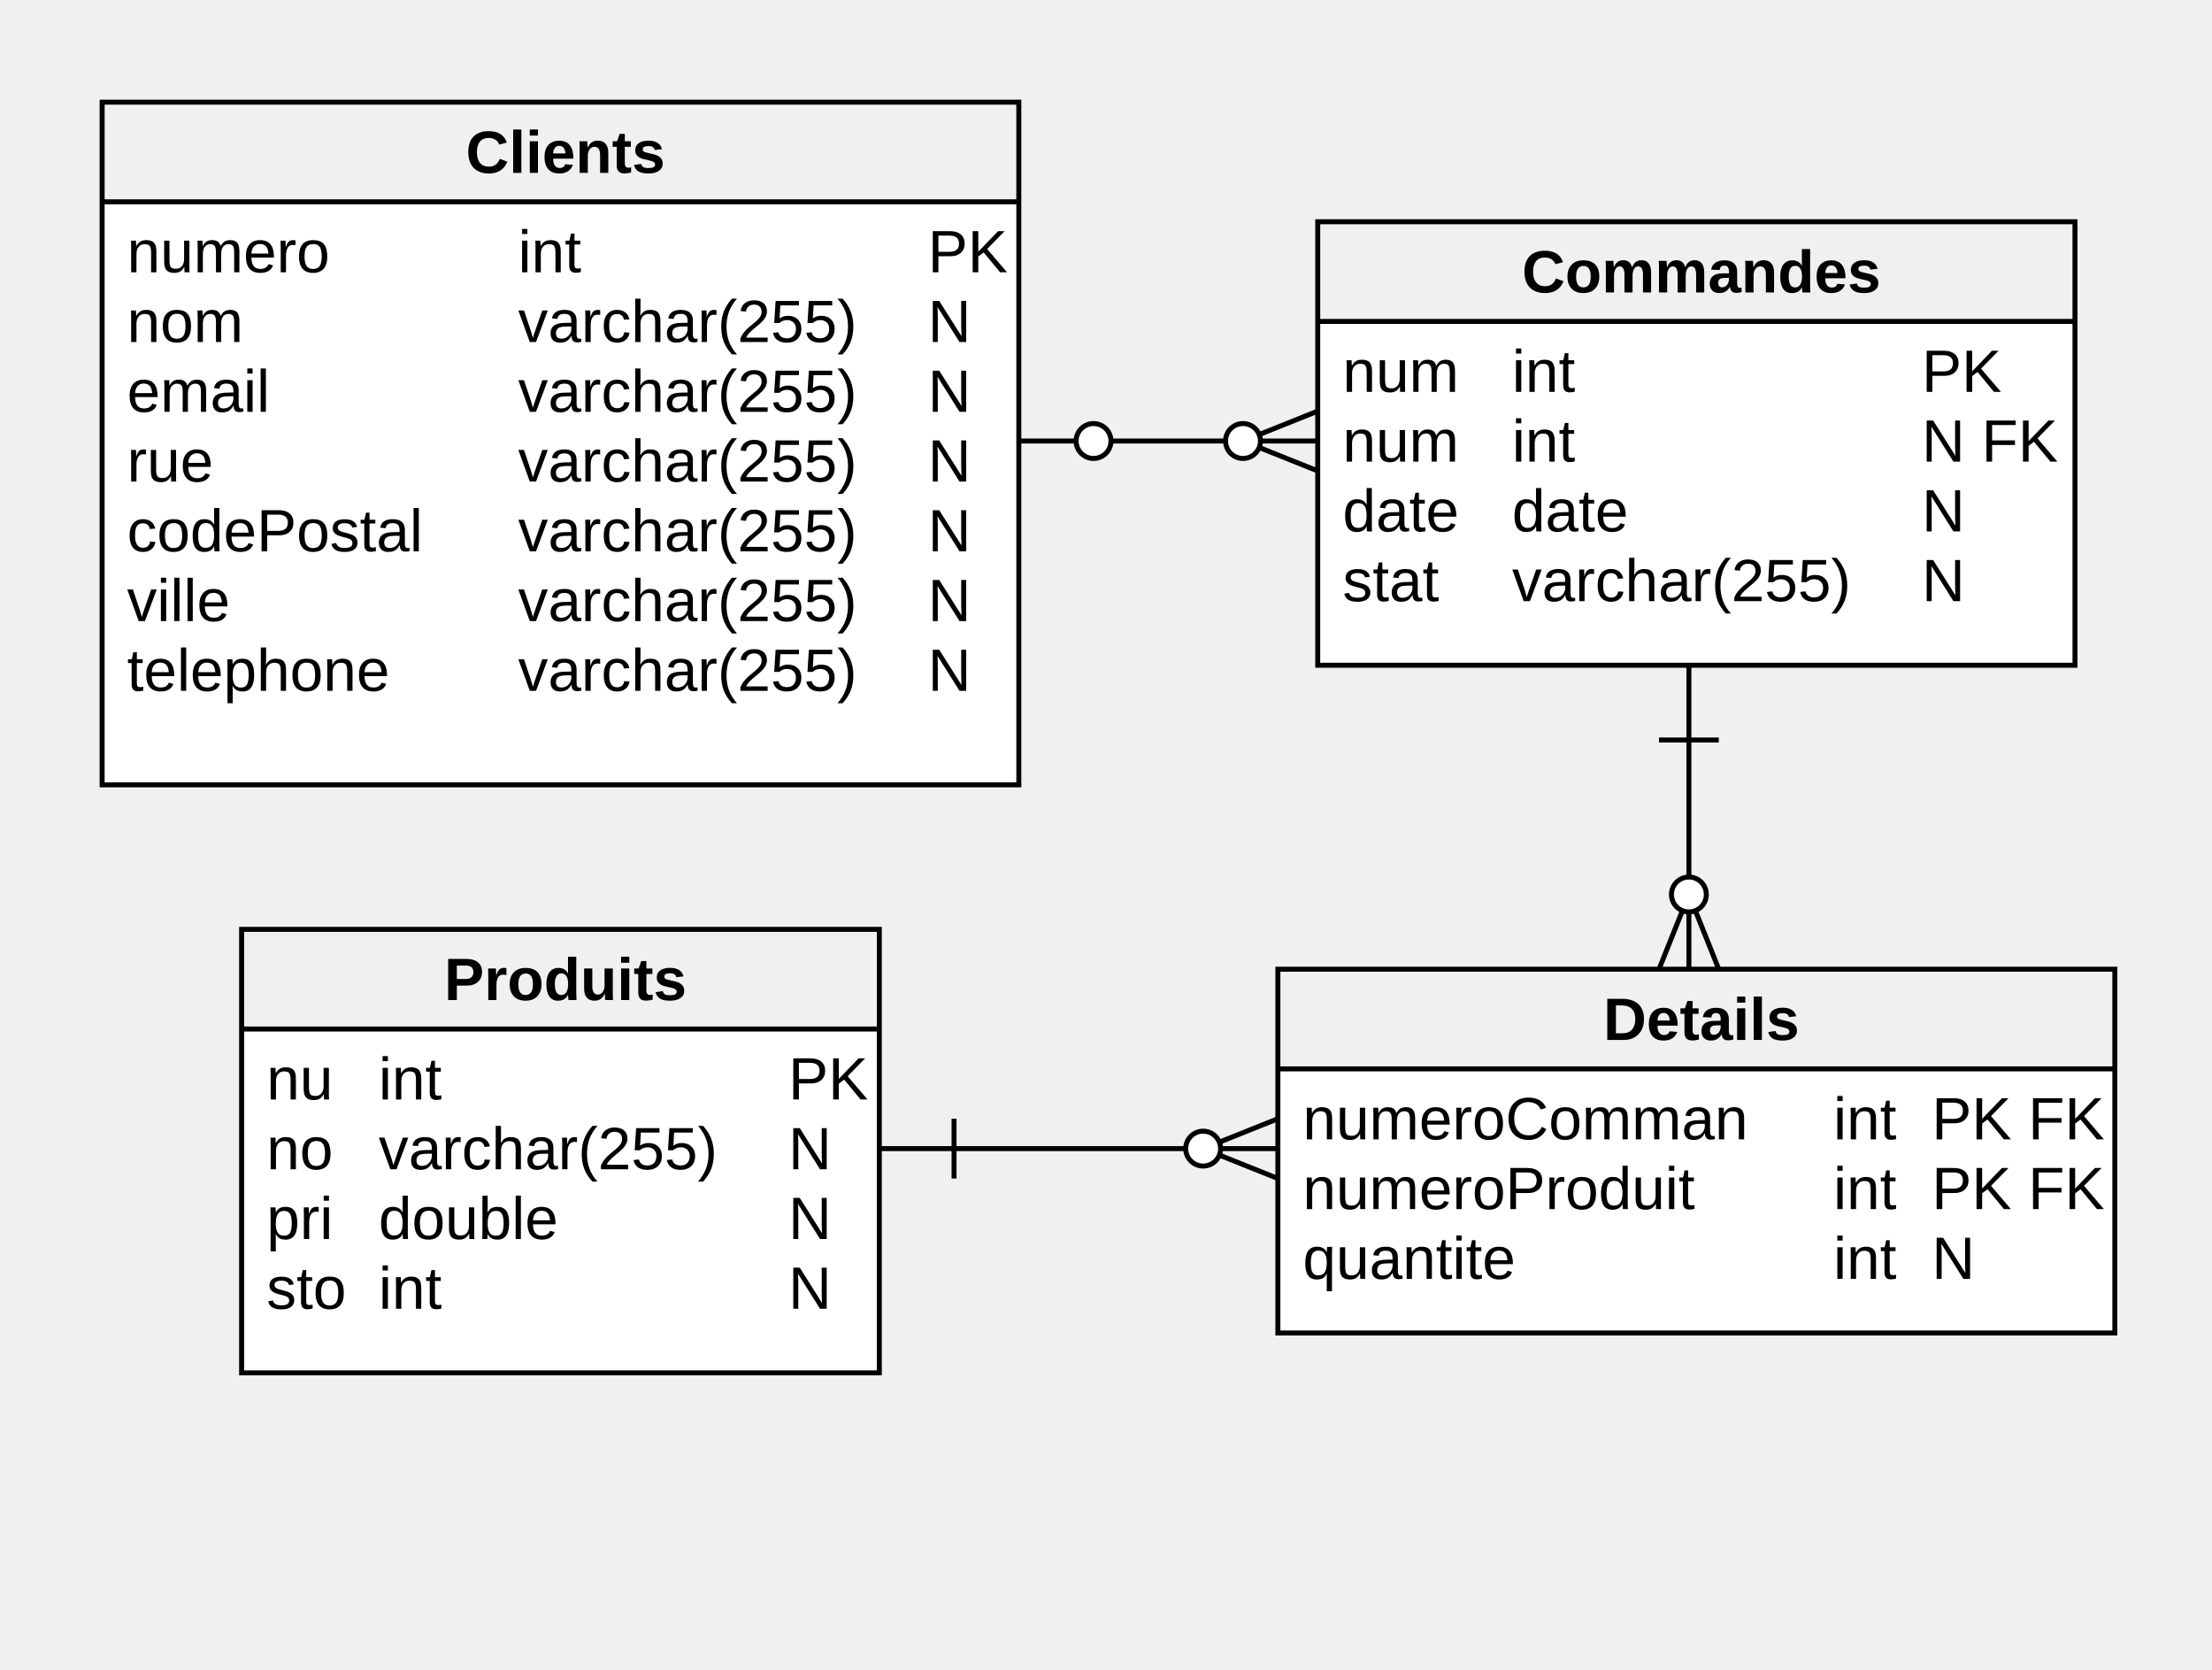
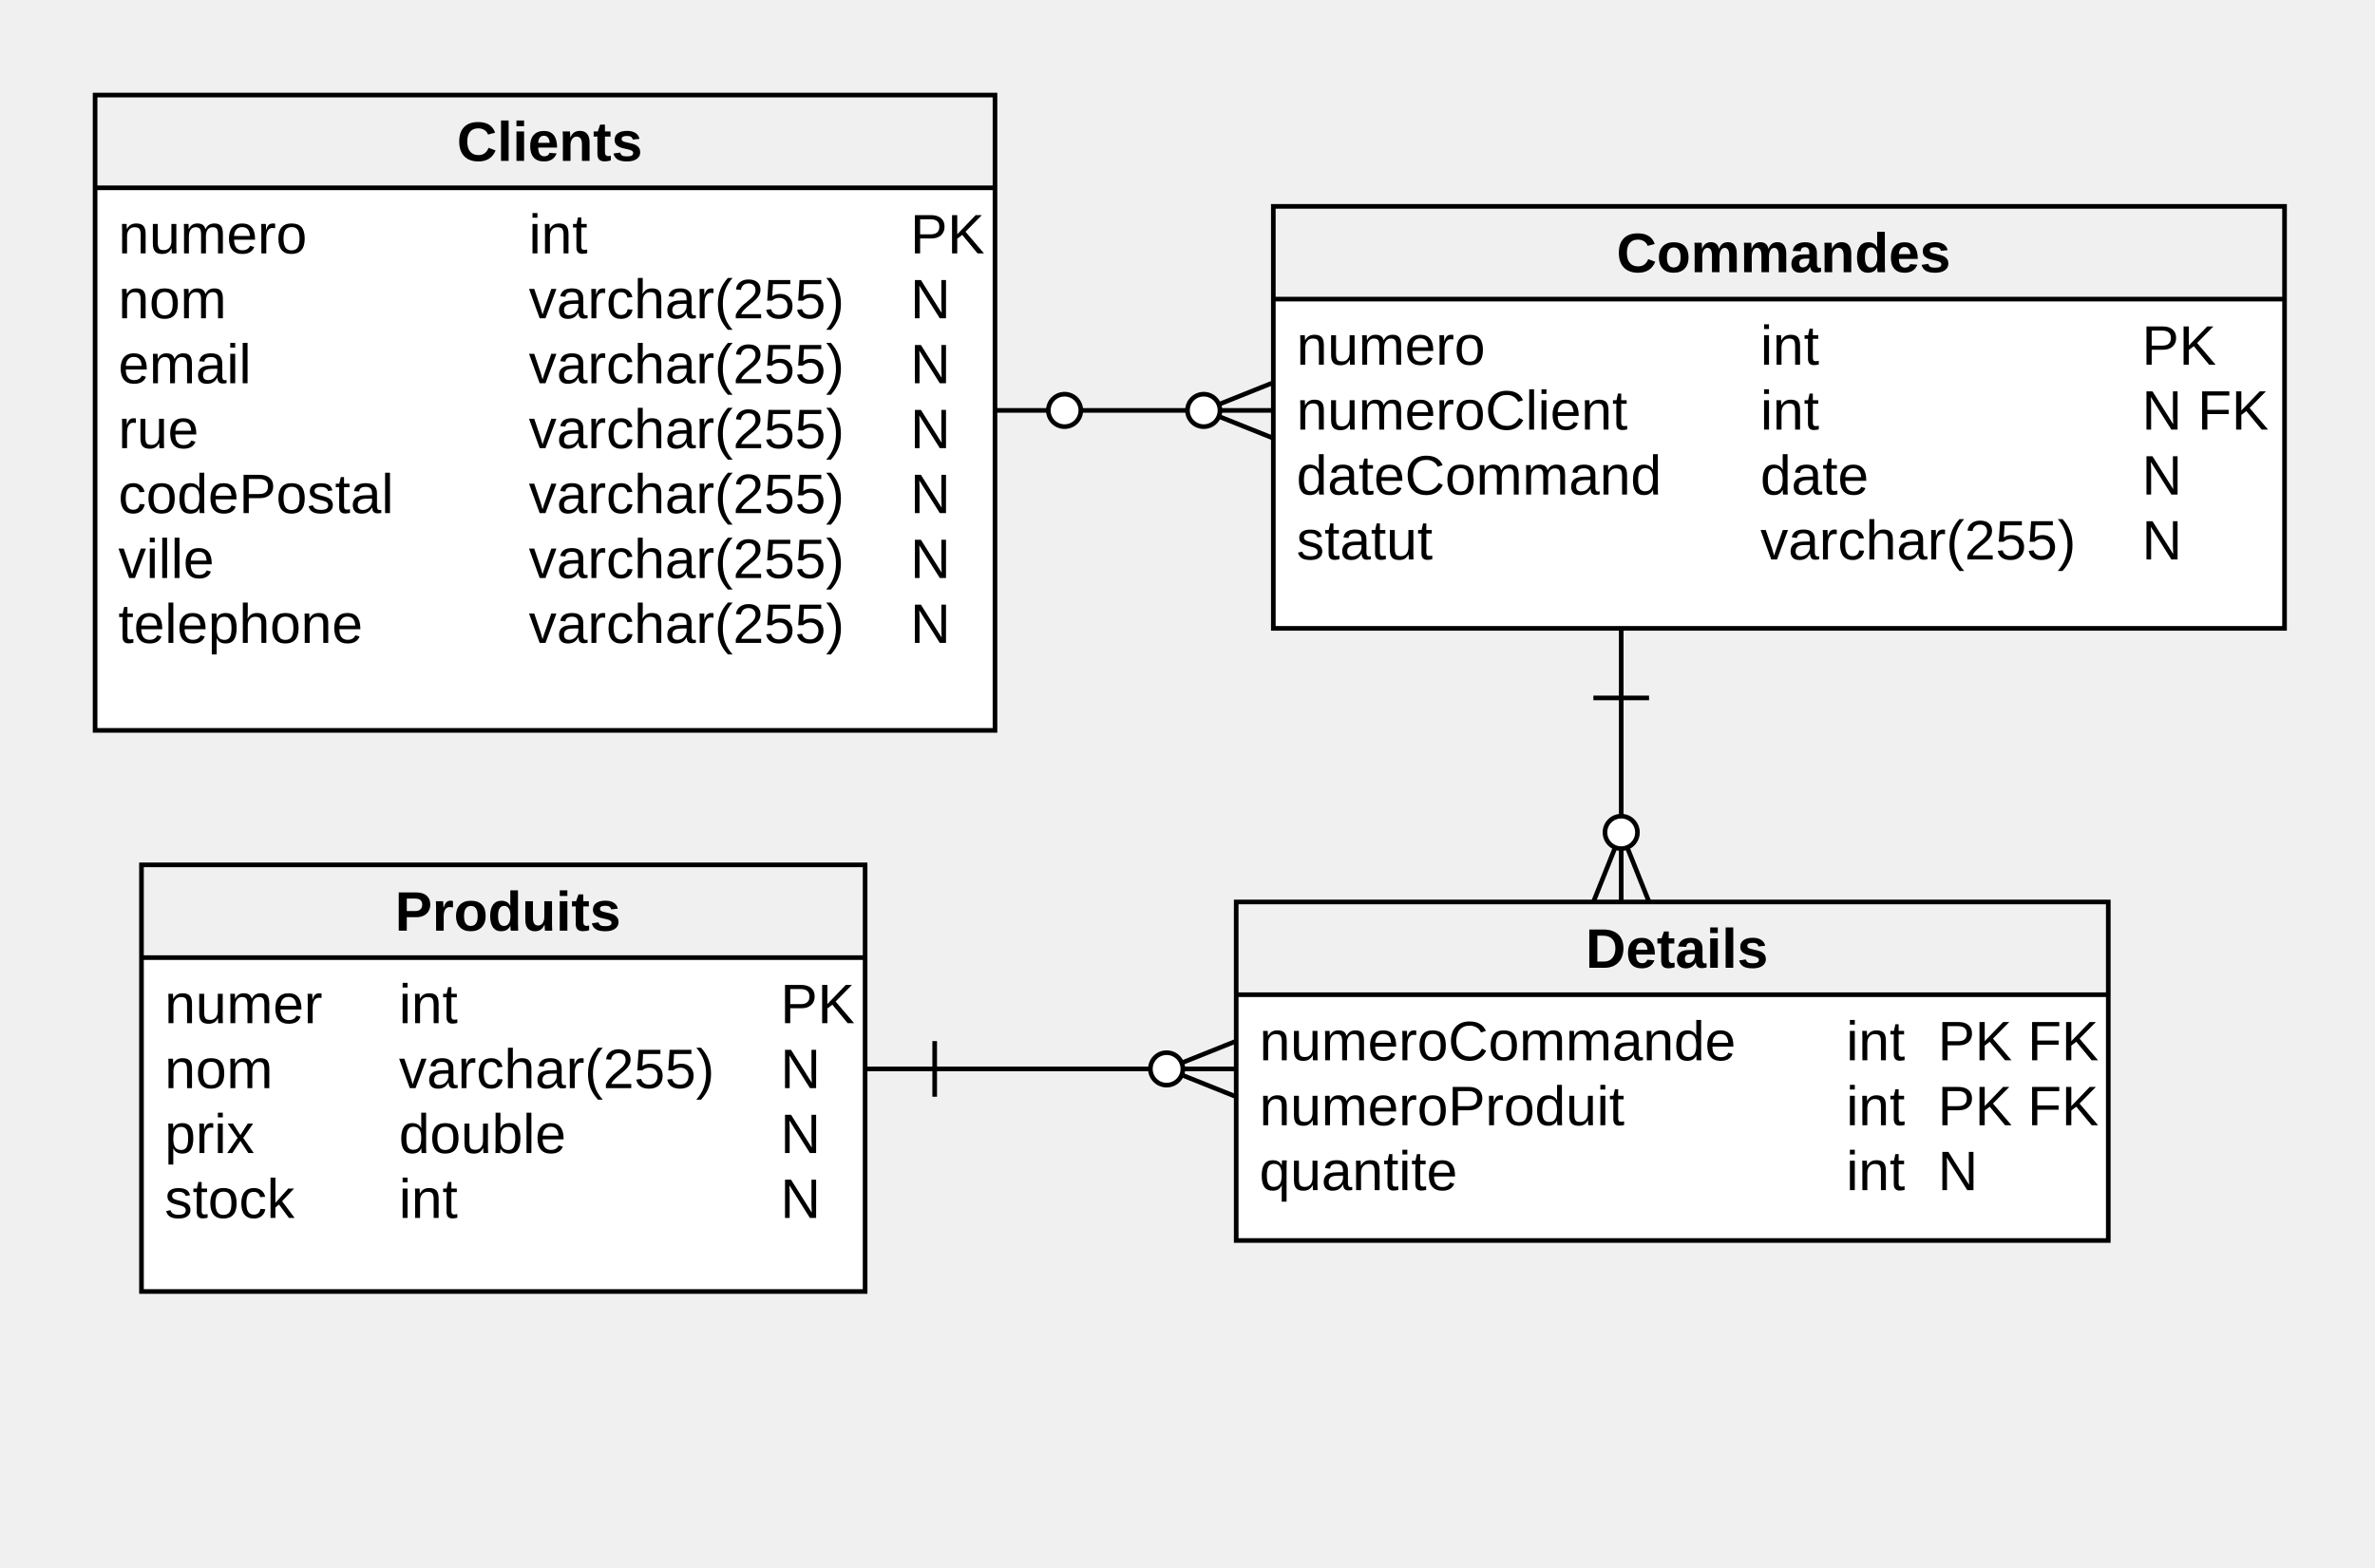
- <svg xmlns="http://www.w3.org/2000/svg" height="335.0" width="444.0">
+ <svg xmlns="http://www.w3.org/2000/svg" height="338.0" width="512.0">
  <g transform="translate(0.5,0.5)">
    <g class="reference">
-       <polyline fill="none" points="192.5,88.0 272.5,88.0" stroke="#000000" stroke-linejoin="miter" />
+       <polyline fill="none" points="193.0,88.0 284.0,88.0" stroke="#000000" stroke-linejoin="miter" />
      <g class="cardinality">
-         <line stroke="#000000" stroke-width="1.0" x1="249.0" x2="264.0" y1="88.0" y2="82.0" />
-         <line stroke="#000000" stroke-width="1.0" x1="249.0" x2="264.0" y1="88.0" y2="94.0" />
-         <g transform="translate(249.0,88.0)">
+         <line stroke="#000000" stroke-width="1.0" x1="259.0" x2="274.0" y1="88.0" y2="82.0" />
+         <line stroke="#000000" stroke-width="1.0" x1="259.0" x2="274.0" y1="88.0" y2="94.0" />
+         <g transform="translate(259.0,88.0)">
          <circle fill="white" r="3.5" stroke="#000000" stroke-width="1.0" />
        </g>
      </g>
      <g class="mandatory">
-         <g transform="translate(219.0,88.0)">
+         <g transform="translate(229.0,88.0)">
          <circle fill="white" r="3.5" stroke="#000000" stroke-width="1.0" />
        </g>
      </g>
    </g>
    <g class="reference">
-       <polyline fill="none" points="338.5,122.0 338.5,203.0" stroke="#000000" stroke-linejoin="miter" />
+       <polyline fill="none" points="349.0,122.0 349.0,204.0" stroke="#000000" stroke-linejoin="miter" />
      <g class="cardinality">
-         <line stroke="#000000" stroke-width="1.0" x1="338.5" x2="332.5" y1="179.0" y2="194.0" />
-         <line stroke="#000000" stroke-width="1.0" x1="338.5" x2="344.5" y1="179.0" y2="194.0" />
-         <g transform="translate(338.5,179.0)">
+         <line stroke="#000000" stroke-width="1.0" x1="349.0" x2="343.0" y1="179.0" y2="194.0" />
+         <line stroke="#000000" stroke-width="1.0" x1="349.0" x2="355.0" y1="179.0" y2="194.0" />
+         <g transform="translate(349.0,179.0)">
          <circle fill="white" r="3.5" stroke="#000000" stroke-width="1.0" />
        </g>
      </g>
      <g class="mandatory">
-         <line stroke="#000000" stroke-width="1.0" x1="332.5" x2="344.5" y1="148.0" y2="148.0" />
+         <line stroke="#000000" stroke-width="1.0" x1="343.0" x2="355.0" y1="150.0" y2="150.0" />
      </g>
    </g>
    <g class="reference">
-       <polyline fill="none" points="164.5,230.0 264.5,230.0" stroke="#000000" stroke-linejoin="miter" />
+       <polyline fill="none" points="147.0,230.0 276.0,230.0" stroke="#000000" stroke-linejoin="miter" />
      <g class="cardinality">
-         <line stroke="#000000" stroke-width="1.0" x1="241.0" x2="256.0" y1="230.0" y2="224.0" />
-         <line stroke="#000000" stroke-width="1.0" x1="241.0" x2="256.0" y1="230.0" y2="236.0" />
-         <g transform="translate(241.0,230.0)">
+         <line stroke="#000000" stroke-width="1.0" x1="251.0" x2="266.0" y1="230.0" y2="224.0" />
+         <line stroke="#000000" stroke-width="1.0" x1="251.0" x2="266.0" y1="230.0" y2="236.0" />
+         <g transform="translate(251.0,230.0)">
          <circle fill="white" r="3.5" stroke="#000000" stroke-width="1.0" />
        </g>
      </g>
      <g class="mandatory">
-         <line stroke="#000000" stroke-width="1.0" x1="191.0" x2="191.0" y1="224.0" y2="236.0" />
+         <line stroke="#000000" stroke-width="1.0" x1="201.0" x2="201.0" y1="224.0" y2="236.0" />
      </g>
    </g>
    <g class="table" transform="translate(20.0,20.0)">
      <g transform="translate(0.0,0.0)">
-         <rect fill="#f0f0f0" height="20.0" width="184.0" />
-       </g>
-       <g transform="translate(0.0,0.0)">
-         <text fill="black" font-family="arial, sans-serif" font-size="12" font-weight="700" text-anchor="middle" x="93.0" y="14.191">Clients</text>
-       </g>
-       <g transform="translate(0.0,20.0)">
-         <rect fill="#ffffff" height="117.0" width="184.0" />
+         <rect fill="#f0f0f0" height="20.0" width="194.0" />
+       </g>
+       <g transform="translate(0.0,0.0)">
+         <text fill="black" font-family="arial, sans-serif" font-size="12" font-weight="700" text-anchor="middle" x="98.0" y="14.191">Clients</text>
+       </g>
+       <g transform="translate(0.0,20.0)">
+         <rect fill="#ffffff" height="117.0" width="194.0" />
        <g transform="translate(4.0,3.0)">
          <g transform="translate(0.0,0.0)">
            <text fill="black" font-family="arial, sans-serif" font-size="12" font-weight="400" x="1.0" y="11.139">numero</text>
          </g>
          <g transform="translate(0.0,14.0)">
            <text fill="black" font-family="arial, sans-serif" font-size="12" font-weight="400" x="1.0" y="11.139">nom</text>
          </g>
          <g transform="translate(0.0,28.0)">
            <text fill="black" font-family="arial, sans-serif" font-size="12" font-weight="400" x="1.0" y="11.139">email</text>
          </g>
          <g transform="translate(0.0,42.0)">
            <text fill="black" font-family="arial, sans-serif" font-size="12" font-weight="400" x="1.0" y="11.139">rue</text>
          </g>
          <g transform="translate(0.0,56.0)">
            <text fill="black" font-family="arial, sans-serif" font-size="12" font-weight="400" x="1.0" y="11.139">codePostal</text>
          </g>
          <g transform="translate(0.0,70.0)">
            <text fill="black" font-family="arial, sans-serif" font-size="12" font-weight="400" x="1.0" y="11.139">ville</text>
          </g>
          <g transform="translate(0.0,84.0)">
            <text fill="black" font-family="arial, sans-serif" font-size="12" font-weight="400" x="1.0" y="11.139">telephone</text>
          </g>
        </g>
-         <g transform="translate(82.5,3.0)">
+         <g transform="translate(92.5,3.0)">
          <g transform="translate(0.0,0.0)">
            <text fill="black" font-family="arial, sans-serif" font-size="12" font-weight="400" x="1.0" y="11.139">int</text>
          </g>
          <g transform="translate(0.0,14.0)">
            <text fill="black" font-family="arial, sans-serif" font-size="12" font-weight="400" x="1.0" y="11.139">varchar(255)</text>
          </g>
          <g transform="translate(0.0,28.0)">
            <text fill="black" font-family="arial, sans-serif" font-size="12" font-weight="400" x="1.0" y="11.139">varchar(255)</text>
          </g>
          <g transform="translate(0.0,42.0)">
            <text fill="black" font-family="arial, sans-serif" font-size="12" font-weight="400" x="1.0" y="11.139">varchar(255)</text>
          </g>
          <g transform="translate(0.0,56.0)">
            <text fill="black" font-family="arial, sans-serif" font-size="12" font-weight="400" x="1.0" y="11.139">varchar(255)</text>
          </g>
          <g transform="translate(0.0,70.0)">
            <text fill="black" font-family="arial, sans-serif" font-size="12" font-weight="400" x="1.0" y="11.139">varchar(255)</text>
          </g>
          <g transform="translate(0.0,84.0)">
            <text fill="black" font-family="arial, sans-serif" font-size="12" font-weight="400" x="1.0" y="11.139">varchar(255)</text>
          </g>
        </g>
-         <g transform="translate(164.75,3.0)">
+         <g transform="translate(174.75,3.0)">
          <g transform="translate(0.0,0.0)">
            <text fill="black" font-family="arial, sans-serif" font-size="12" font-weight="400" x="1.0" y="11.139">PK</text>
          </g>
          <g transform="translate(0.0,14.0)">
            <text fill="black" font-family="arial, sans-serif" font-size="12" font-weight="400" x="1.0" y="11.139">N</text>
          </g>
          <g transform="translate(0.0,28.0)">
            <text fill="black" font-family="arial, sans-serif" font-size="12" font-weight="400" x="1.0" y="11.139">N</text>
          </g>
          <g transform="translate(0.0,42.0)">
            <text fill="black" font-family="arial, sans-serif" font-size="12" font-weight="400" x="1.0" y="11.139">N</text>
          </g>
          <g transform="translate(0.0,56.0)">
            <text fill="black" font-family="arial, sans-serif" font-size="12" font-weight="400" x="1.0" y="11.139">N</text>
          </g>
          <g transform="translate(0.0,70.0)">
            <text fill="black" font-family="arial, sans-serif" font-size="12" font-weight="400" x="1.0" y="11.139">N</text>
          </g>
          <g transform="translate(0.0,84.0)">
            <text fill="black" font-family="arial, sans-serif" font-size="12" font-weight="400" x="1.0" y="11.139">N</text>
          </g>
        </g>
      </g>
-       <polyline fill="none" points="0.0,20.0 0.0,0.0 184.0,0.0 184.0,20.0 0.0,20.0 0.0,137.0 184.0,137.0 184.0,20.0" stroke="#000000" stroke-linejoin="miter" />
-     </g>
-     <g class="table" transform="translate(264.0,44.0)">
-       <g transform="translate(0.0,0.0)">
-         <rect fill="#f0f0f0" height="20.0" width="152.0" />
-       </g>
-       <g transform="translate(0.0,0.0)">
-         <text fill="black" font-family="arial, sans-serif" font-size="12" font-weight="700" text-anchor="middle" x="77.0" y="14.191">Commandes</text>
-       </g>
-       <g transform="translate(0.0,20.0)">
-         <rect fill="#ffffff" height="69.0" width="152.0" />
-         <g transform="translate(4.0,3.0)">
-           <g transform="translate(0.0,0.0)">
-             <text fill="black" font-family="arial, sans-serif" font-size="12" font-weight="400" x="1.0" y="11.139">num</text>
-           </g>
-           <g transform="translate(0.0,14.0)">
-             <text fill="black" font-family="arial, sans-serif" font-size="12" font-weight="400" x="1.0" y="11.139">num</text>
+       <polyline fill="none" points="0.0,20.0 0.0,0.0 194.0,0.0 194.0,20.0 0.0,20.0 0.0,137.0 194.0,137.0 194.0,20.0" stroke="#000000" stroke-linejoin="miter" />
+     </g>
+     <g class="table" transform="translate(274.0,44.0)">
+       <g transform="translate(0.0,0.0)">
+         <rect fill="#f0f0f0" height="20.0" width="218.0" />
+       </g>
+       <g transform="translate(0.0,0.0)">
+         <text fill="black" font-family="arial, sans-serif" font-size="12" font-weight="700" text-anchor="middle" x="110.0" y="14.191">Commandes</text>
+       </g>
+       <g transform="translate(0.0,20.0)">
+         <rect fill="#ffffff" height="71.0" width="218.0" />
+         <g transform="translate(4.0,3.0)">
+           <g transform="translate(0.0,0.0)">
+             <text fill="black" font-family="arial, sans-serif" font-size="12" font-weight="400" x="1.0" y="11.139">numero</text>
+           </g>
+           <g transform="translate(0.0,14.0)">
+             <text fill="black" font-family="arial, sans-serif" font-size="12" font-weight="400" x="1.0" y="11.139">numeroClient</text>
+           </g>
+           <g transform="translate(0.0,28.0)">
+             <text fill="black" font-family="arial, sans-serif" font-size="12" font-weight="400" x="1.0" y="11.139">dateCommand</text>
+           </g>
+           <g transform="translate(0.0,42.0)">
+             <text fill="black" font-family="arial, sans-serif" font-size="12" font-weight="400" x="1.0" y="11.139">statut</text>
+           </g>
+         </g>
+         <g transform="translate(104.0,3.0)">
+           <g transform="translate(0.0,0.0)">
+             <text fill="black" font-family="arial, sans-serif" font-size="12" font-weight="400" x="1.0" y="11.139">int</text>
+           </g>
+           <g transform="translate(0.0,14.0)">
+             <text fill="black" font-family="arial, sans-serif" font-size="12" font-weight="400" x="1.0" y="11.139">int</text>
          </g>
          <g transform="translate(0.0,28.0)">
            <text fill="black" font-family="arial, sans-serif" font-size="12" font-weight="400" x="1.0" y="11.139">date</text>
          </g>
          <g transform="translate(0.0,42.0)">
-             <text fill="black" font-family="arial, sans-serif" font-size="12" font-weight="400" x="1.0" y="11.139">stat</text>
-           </g>
-         </g>
-         <g transform="translate(38.0,3.0)">
-           <g transform="translate(0.0,0.0)">
-             <text fill="black" font-family="arial, sans-serif" font-size="12" font-weight="400" x="1.0" y="11.139">int</text>
-           </g>
-           <g transform="translate(0.0,14.0)">
-             <text fill="black" font-family="arial, sans-serif" font-size="12" font-weight="400" x="1.0" y="11.139">int</text>
-           </g>
-           <g transform="translate(0.0,28.0)">
-             <text fill="black" font-family="arial, sans-serif" font-size="12" font-weight="400" x="1.0" y="11.139">date</text>
-           </g>
-           <g transform="translate(0.0,42.0)">
-             <text fill="black" font-family="arial, sans-serif" font-size="12" font-weight="400" x="1.0" y="11.139">varchar(255)</text>
-           </g>
-         </g>
-         <g transform="translate(120.25,3.0)">
+             <text fill="black" font-family="arial, sans-serif" font-size="12" font-weight="400" x="1.0" y="11.139">varchar(255)</text>
+           </g>
+         </g>
+         <g transform="translate(186.25,3.0)">
          <g transform="translate(0.0,0.0)">
            <text fill="black" font-family="arial, sans-serif" font-size="12" font-weight="400" x="1.0" y="11.139">PK</text>
          </g>
          <g transform="translate(0.0,14.0)">
            <text fill="black" font-family="arial, sans-serif" font-size="12" font-weight="400" x="1.0" y="11.139">N FK</text>
          </g>
          <g transform="translate(0.0,28.0)">
            <text fill="black" font-family="arial, sans-serif" font-size="12" font-weight="400" x="1.0" y="11.139">N</text>
          </g>
          <g transform="translate(0.0,42.0)">
            <text fill="black" font-family="arial, sans-serif" font-size="12" font-weight="400" x="1.0" y="11.139">N</text>
          </g>
        </g>
      </g>
-       <polyline fill="none" points="0.0,20.0 0.0,0.0 152.0,0.0 152.0,20.0 0.0,20.0 0.0,89.0 152.0,89.0 152.0,20.0" stroke="#000000" stroke-linejoin="miter" />
-     </g>
-     <g class="table" transform="translate(48.0,186.0)">
-       <g transform="translate(0.0,0.0)">
-         <rect fill="#f0f0f0" height="20.0" width="128.0" />
-       </g>
-       <g transform="translate(0.0,0.0)">
-         <text fill="black" font-family="arial, sans-serif" font-size="12" font-weight="700" text-anchor="middle" x="65.0" y="14.191">Produits</text>
-       </g>
-       <g transform="translate(0.0,20.0)">
-         <rect fill="#ffffff" height="69.0" width="128.0" />
-         <g transform="translate(4.0,3.0)">
-           <g transform="translate(0.0,0.0)">
-             <text fill="black" font-family="arial, sans-serif" font-size="12" font-weight="400" x="1.0" y="11.139">nu</text>
-           </g>
-           <g transform="translate(0.0,14.0)">
-             <text fill="black" font-family="arial, sans-serif" font-size="12" font-weight="400" x="1.0" y="11.139">no</text>
-           </g>
-           <g transform="translate(0.0,28.0)">
-             <text fill="black" font-family="arial, sans-serif" font-size="12" font-weight="400" x="1.0" y="11.139">pri</text>
-           </g>
-           <g transform="translate(0.0,42.0)">
-             <text fill="black" font-family="arial, sans-serif" font-size="12" font-weight="400" x="1.0" y="11.139">sto</text>
-           </g>
-         </g>
-         <g transform="translate(26.5,3.0)">
+       <polyline fill="none" points="0.0,20.0 0.0,0.0 218.0,0.0 218.0,20.0 0.0,20.0 0.0,91.0 218.0,91.0 218.0,20.0" stroke="#000000" stroke-linejoin="miter" />
+     </g>
+     <g class="table" transform="translate(30.0,186.0)">
+       <g transform="translate(0.0,0.0)">
+         <rect fill="#f0f0f0" height="20.0" width="156.0" />
+       </g>
+       <g transform="translate(0.0,0.0)">
+         <text fill="black" font-family="arial, sans-serif" font-size="12" font-weight="700" text-anchor="middle" x="79.0" y="14.191">Produits</text>
+       </g>
+       <g transform="translate(0.0,20.0)">
+         <rect fill="#ffffff" height="72.0" width="156.0" />
+         <g transform="translate(4.0,3.0)">
+           <g transform="translate(0.0,0.0)">
+             <text fill="black" font-family="arial, sans-serif" font-size="12" font-weight="400" x="1.0" y="11.139">numer</text>
+           </g>
+           <g transform="translate(0.0,14.0)">
+             <text fill="black" font-family="arial, sans-serif" font-size="12" font-weight="400" x="1.0" y="11.139">nom</text>
+           </g>
+           <g transform="translate(0.0,28.0)">
+             <text fill="black" font-family="arial, sans-serif" font-size="12" font-weight="400" x="1.0" y="11.139">prix</text>
+           </g>
+           <g transform="translate(0.0,42.0)">
+             <text fill="black" font-family="arial, sans-serif" font-size="12" font-weight="400" x="1.0" y="11.139">stock</text>
+           </g>
+         </g>
+         <g transform="translate(54.5,3.0)">
          <g transform="translate(0.0,0.0)">
            <text fill="black" font-family="arial, sans-serif" font-size="12" font-weight="400" x="1.0" y="11.139">int</text>
          </g>
          <g transform="translate(0.0,14.0)">
            <text fill="black" font-family="arial, sans-serif" font-size="12" font-weight="400" x="1.0" y="11.139">varchar(255)</text>
          </g>
          <g transform="translate(0.0,28.0)">
            <text fill="black" font-family="arial, sans-serif" font-size="12" font-weight="400" x="1.0" y="11.139">double</text>
          </g>
          <g transform="translate(0.0,42.0)">
            <text fill="black" font-family="arial, sans-serif" font-size="12" font-weight="400" x="1.0" y="11.139">int</text>
          </g>
        </g>
-         <g transform="translate(108.75,3.0)">
+         <g transform="translate(136.75,3.0)">
          <g transform="translate(0.0,0.0)">
            <text fill="black" font-family="arial, sans-serif" font-size="12" font-weight="400" x="1.0" y="11.139">PK</text>
          </g>
          <g transform="translate(0.0,14.0)">
            <text fill="black" font-family="arial, sans-serif" font-size="12" font-weight="400" x="1.0" y="11.139">N</text>
          </g>
          <g transform="translate(0.0,28.0)">
            <text fill="black" font-family="arial, sans-serif" font-size="12" font-weight="400" x="1.0" y="11.139">N</text>
          </g>
          <g transform="translate(0.0,42.0)">
            <text fill="black" font-family="arial, sans-serif" font-size="12" font-weight="400" x="1.0" y="11.139">N</text>
          </g>
        </g>
      </g>
-       <polyline fill="none" points="0.0,20.0 0.0,0.0 128.0,0.0 128.0,20.0 0.0,20.0 0.0,89.0 128.0,89.0 128.0,20.0" stroke="#000000" stroke-linejoin="miter" />
-     </g>
-     <g class="table" transform="translate(256.0,194.0)">
-       <g transform="translate(0.0,0.0)">
-         <rect fill="#f0f0f0" height="20.0" width="168.0" />
-       </g>
-       <g transform="translate(0.0,0.0)">
-         <text fill="black" font-family="arial, sans-serif" font-size="12" font-weight="700" text-anchor="middle" x="85.0" y="14.191">Details</text>
-       </g>
-       <g transform="translate(0.0,20.0)">
-         <rect fill="#ffffff" height="53.0" width="168.0" />
-         <g transform="translate(4.0,3.0)">
-           <g transform="translate(0.0,0.0)">
-             <text fill="black" font-family="arial, sans-serif" font-size="12" font-weight="400" x="1.0" y="11.139">numeroComman</text>
+       <polyline fill="none" points="0.0,20.0 0.0,0.0 156.0,0.0 156.0,20.0 0.0,20.0 0.0,92.0 156.0,92.0 156.0,20.0" stroke="#000000" stroke-linejoin="miter" />
+     </g>
+     <g class="table" transform="translate(266.0,194.0)">
+       <g transform="translate(0.0,0.0)">
+         <rect fill="#f0f0f0" height="20.0" width="188.0" />
+       </g>
+       <g transform="translate(0.0,0.0)">
+         <text fill="black" font-family="arial, sans-serif" font-size="12" font-weight="700" text-anchor="middle" x="95.0" y="14.191">Details</text>
+       </g>
+       <g transform="translate(0.0,20.0)">
+         <rect fill="#ffffff" height="53.0" width="188.0" />
+         <g transform="translate(4.0,3.0)">
+           <g transform="translate(0.0,0.0)">
+             <text fill="black" font-family="arial, sans-serif" font-size="12" font-weight="400" x="1.0" y="11.139">numeroCommande</text>
          </g>
          <g transform="translate(0.0,14.0)">
            <text fill="black" font-family="arial, sans-serif" font-size="12" font-weight="400" x="1.0" y="11.139">numeroProduit</text>
          </g>
          <g transform="translate(0.0,28.0)">
            <text fill="black" font-family="arial, sans-serif" font-size="12" font-weight="400" x="1.0" y="11.139">quantite</text>
          </g>
        </g>
-         <g transform="translate(110.5,3.0)">
-           <g transform="translate(0.0,0.0)">
-             <text fill="black" font-family="arial, sans-serif" font-size="12" font-weight="400" x="1.0" y="11.139">int</text>
-           </g>
-           <g transform="translate(0.0,14.0)">
-             <text fill="black" font-family="arial, sans-serif" font-size="12" font-weight="400" x="1.0" y="11.139">int</text>
-           </g>
-           <g transform="translate(0.0,28.0)">
-             <text fill="black" font-family="arial, sans-serif" font-size="12" font-weight="400" x="1.0" y="11.139">int</text>
-           </g>
-         </g>
-         <g transform="translate(130.25,3.0)">
+         <g transform="translate(130.5,3.0)">
+           <g transform="translate(0.0,0.0)">
+             <text fill="black" font-family="arial, sans-serif" font-size="12" font-weight="400" x="1.0" y="11.139">int</text>
+           </g>
+           <g transform="translate(0.0,14.0)">
+             <text fill="black" font-family="arial, sans-serif" font-size="12" font-weight="400" x="1.0" y="11.139">int</text>
+           </g>
+           <g transform="translate(0.0,28.0)">
+             <text fill="black" font-family="arial, sans-serif" font-size="12" font-weight="400" x="1.0" y="11.139">int</text>
+           </g>
+         </g>
+         <g transform="translate(150.25,3.0)">
          <g transform="translate(0.0,0.0)">
            <text fill="black" font-family="arial, sans-serif" font-size="12" font-weight="400" x="1.0" y="11.139">PK FK</text>
          </g>
          <g transform="translate(0.0,14.0)">
            <text fill="black" font-family="arial, sans-serif" font-size="12" font-weight="400" x="1.0" y="11.139">PK FK</text>
          </g>
          <g transform="translate(0.0,28.0)">
            <text fill="black" font-family="arial, sans-serif" font-size="12" font-weight="400" x="1.0" y="11.139">N</text>
          </g>
        </g>
      </g>
-       <polyline fill="none" points="0.0,20.0 0.0,0.0 168.0,0.0 168.0,20.0 0.0,20.0 0.0,73.0 168.0,73.0 168.0,20.0" stroke="#000000" stroke-linejoin="miter" />
-     </g>
-     <g transform="translate(268.0,285.0)">
+       <polyline fill="none" points="0.0,20.0 0.0,0.0 188.0,0.0 188.0,20.0 0.0,20.0 0.0,73.0 188.0,73.0 188.0,20.0" stroke="#000000" stroke-linejoin="miter" />
+     </g>
+     <g transform="translate(336.0,288.0)">
      <svg height="40" width="166">
        <svg enable-background="new 0 0 487.7 116.5" id="Layer_1" version="1.0" viewBox="0 0 487.7 116.5" x="0px" xml:space="preserve" y="0px">
</svg>
      </svg>
    </g>
  </g>
</svg>
